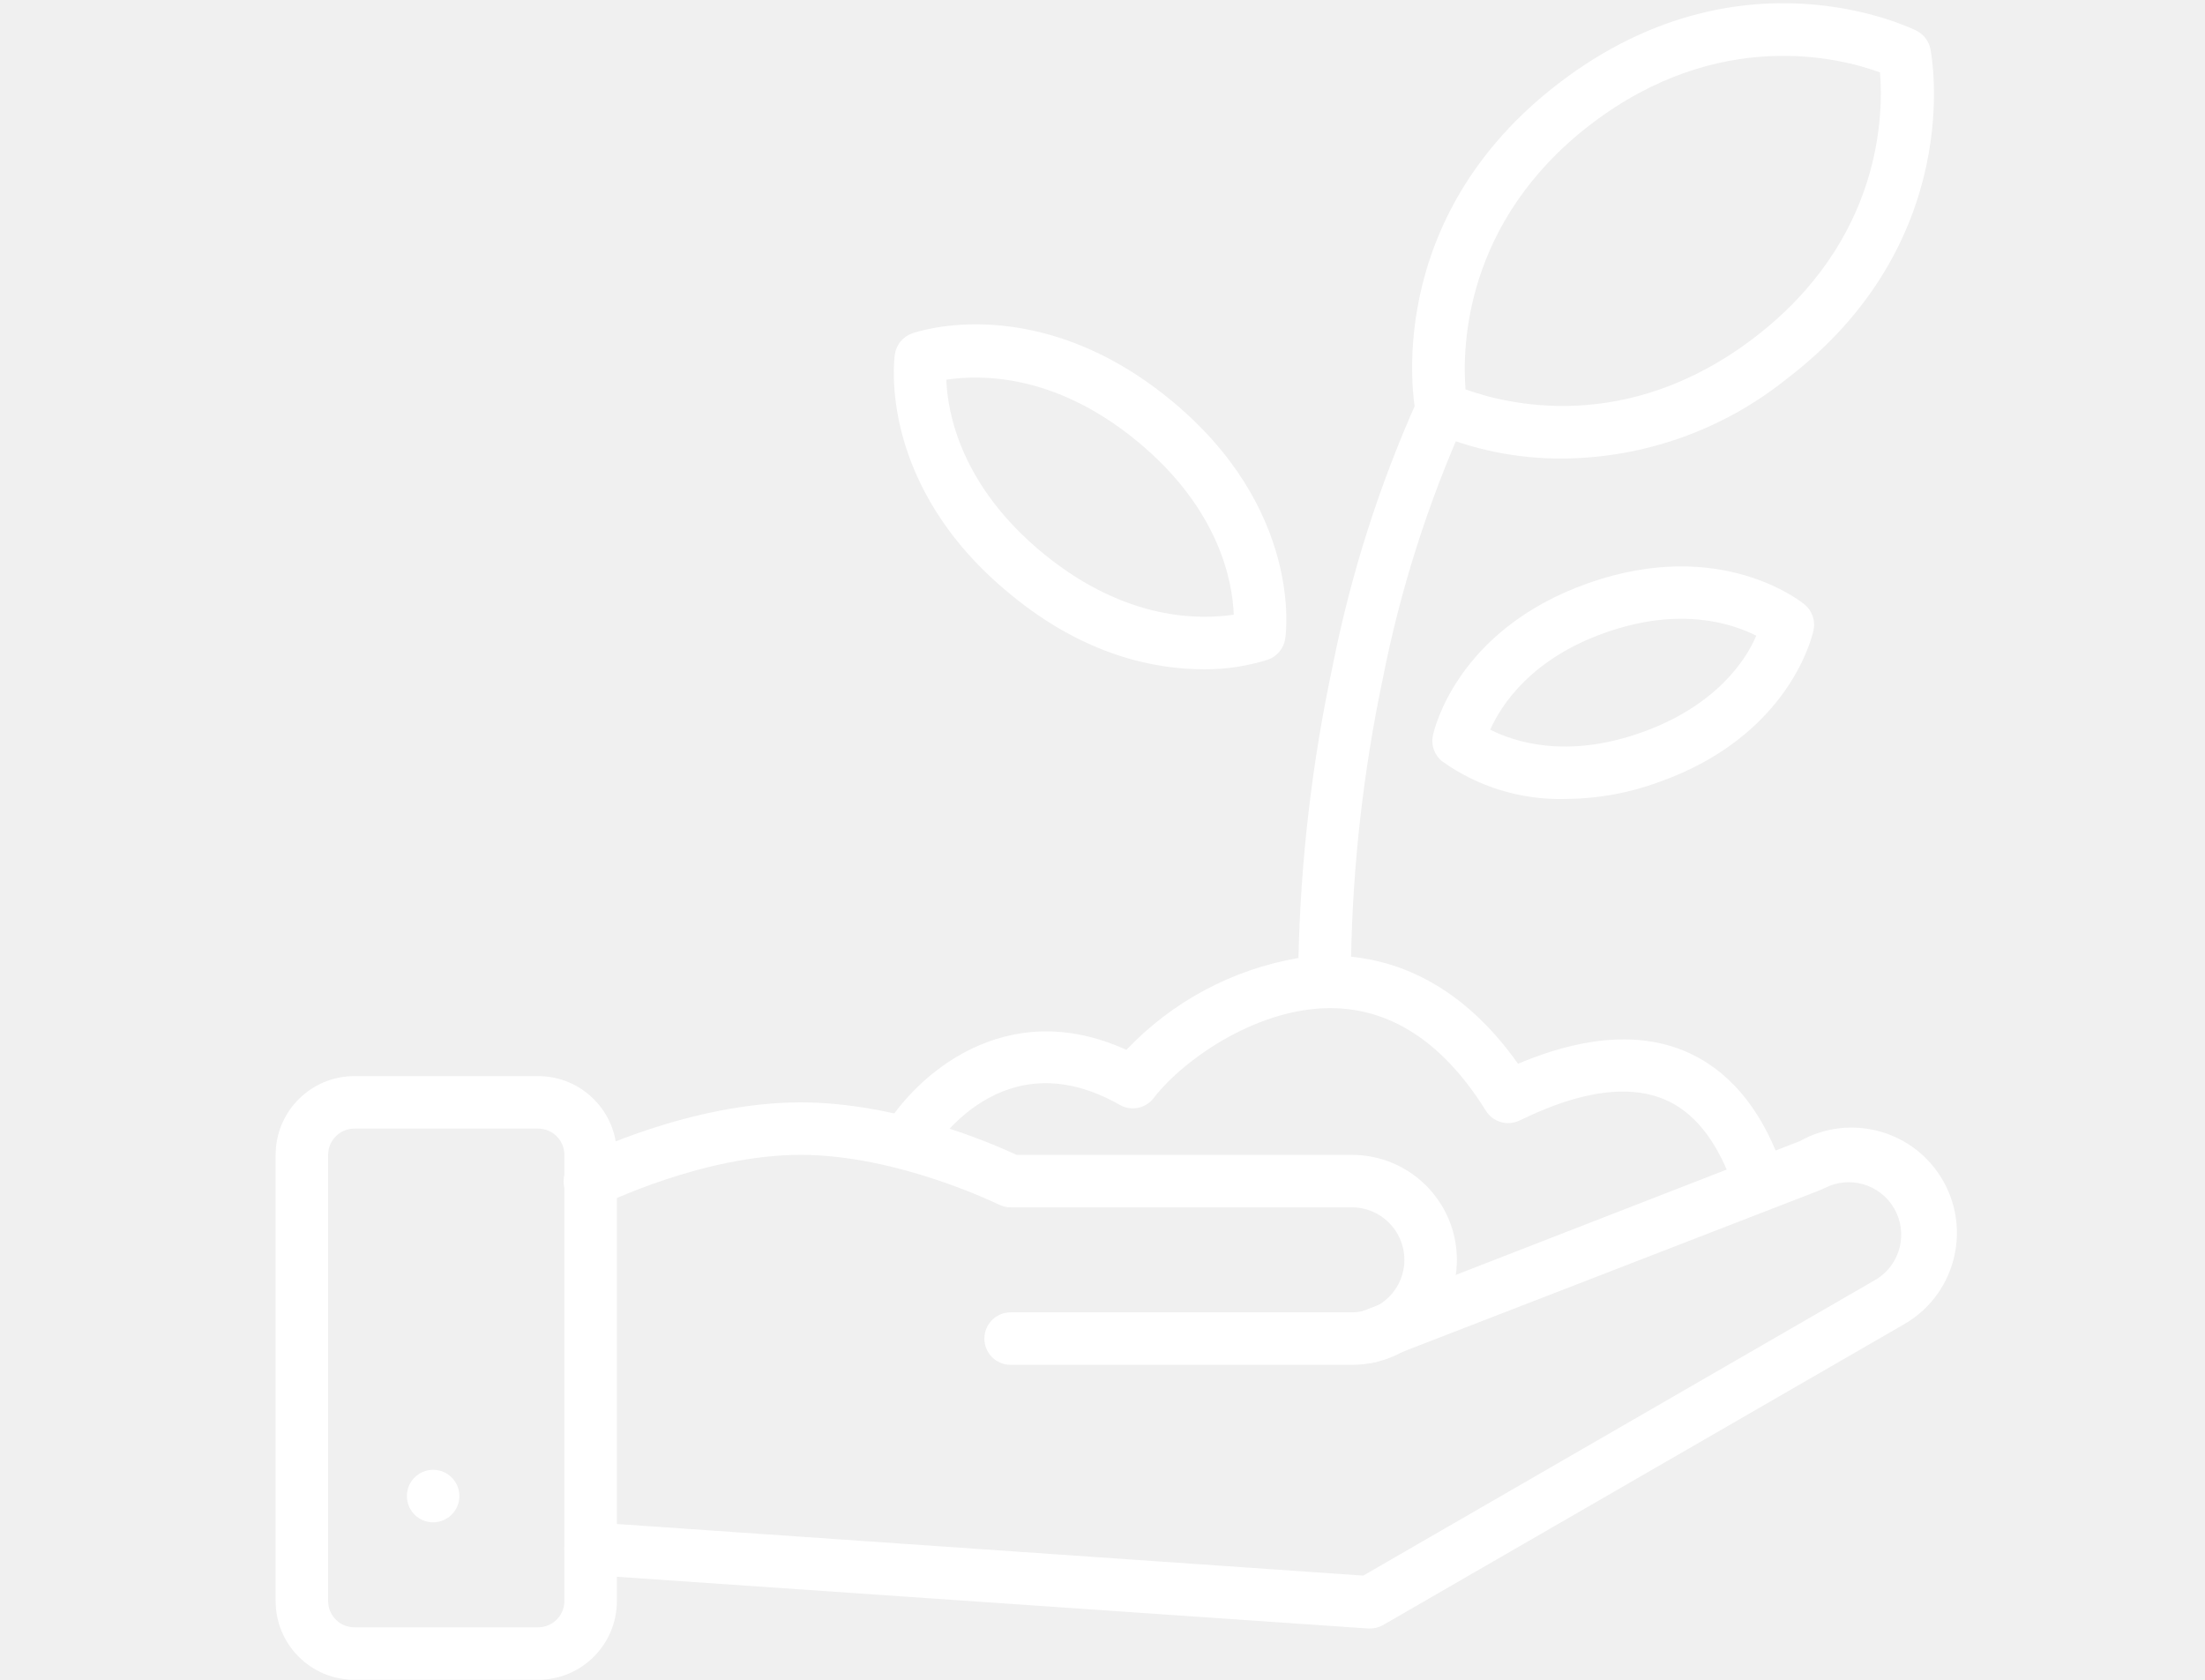
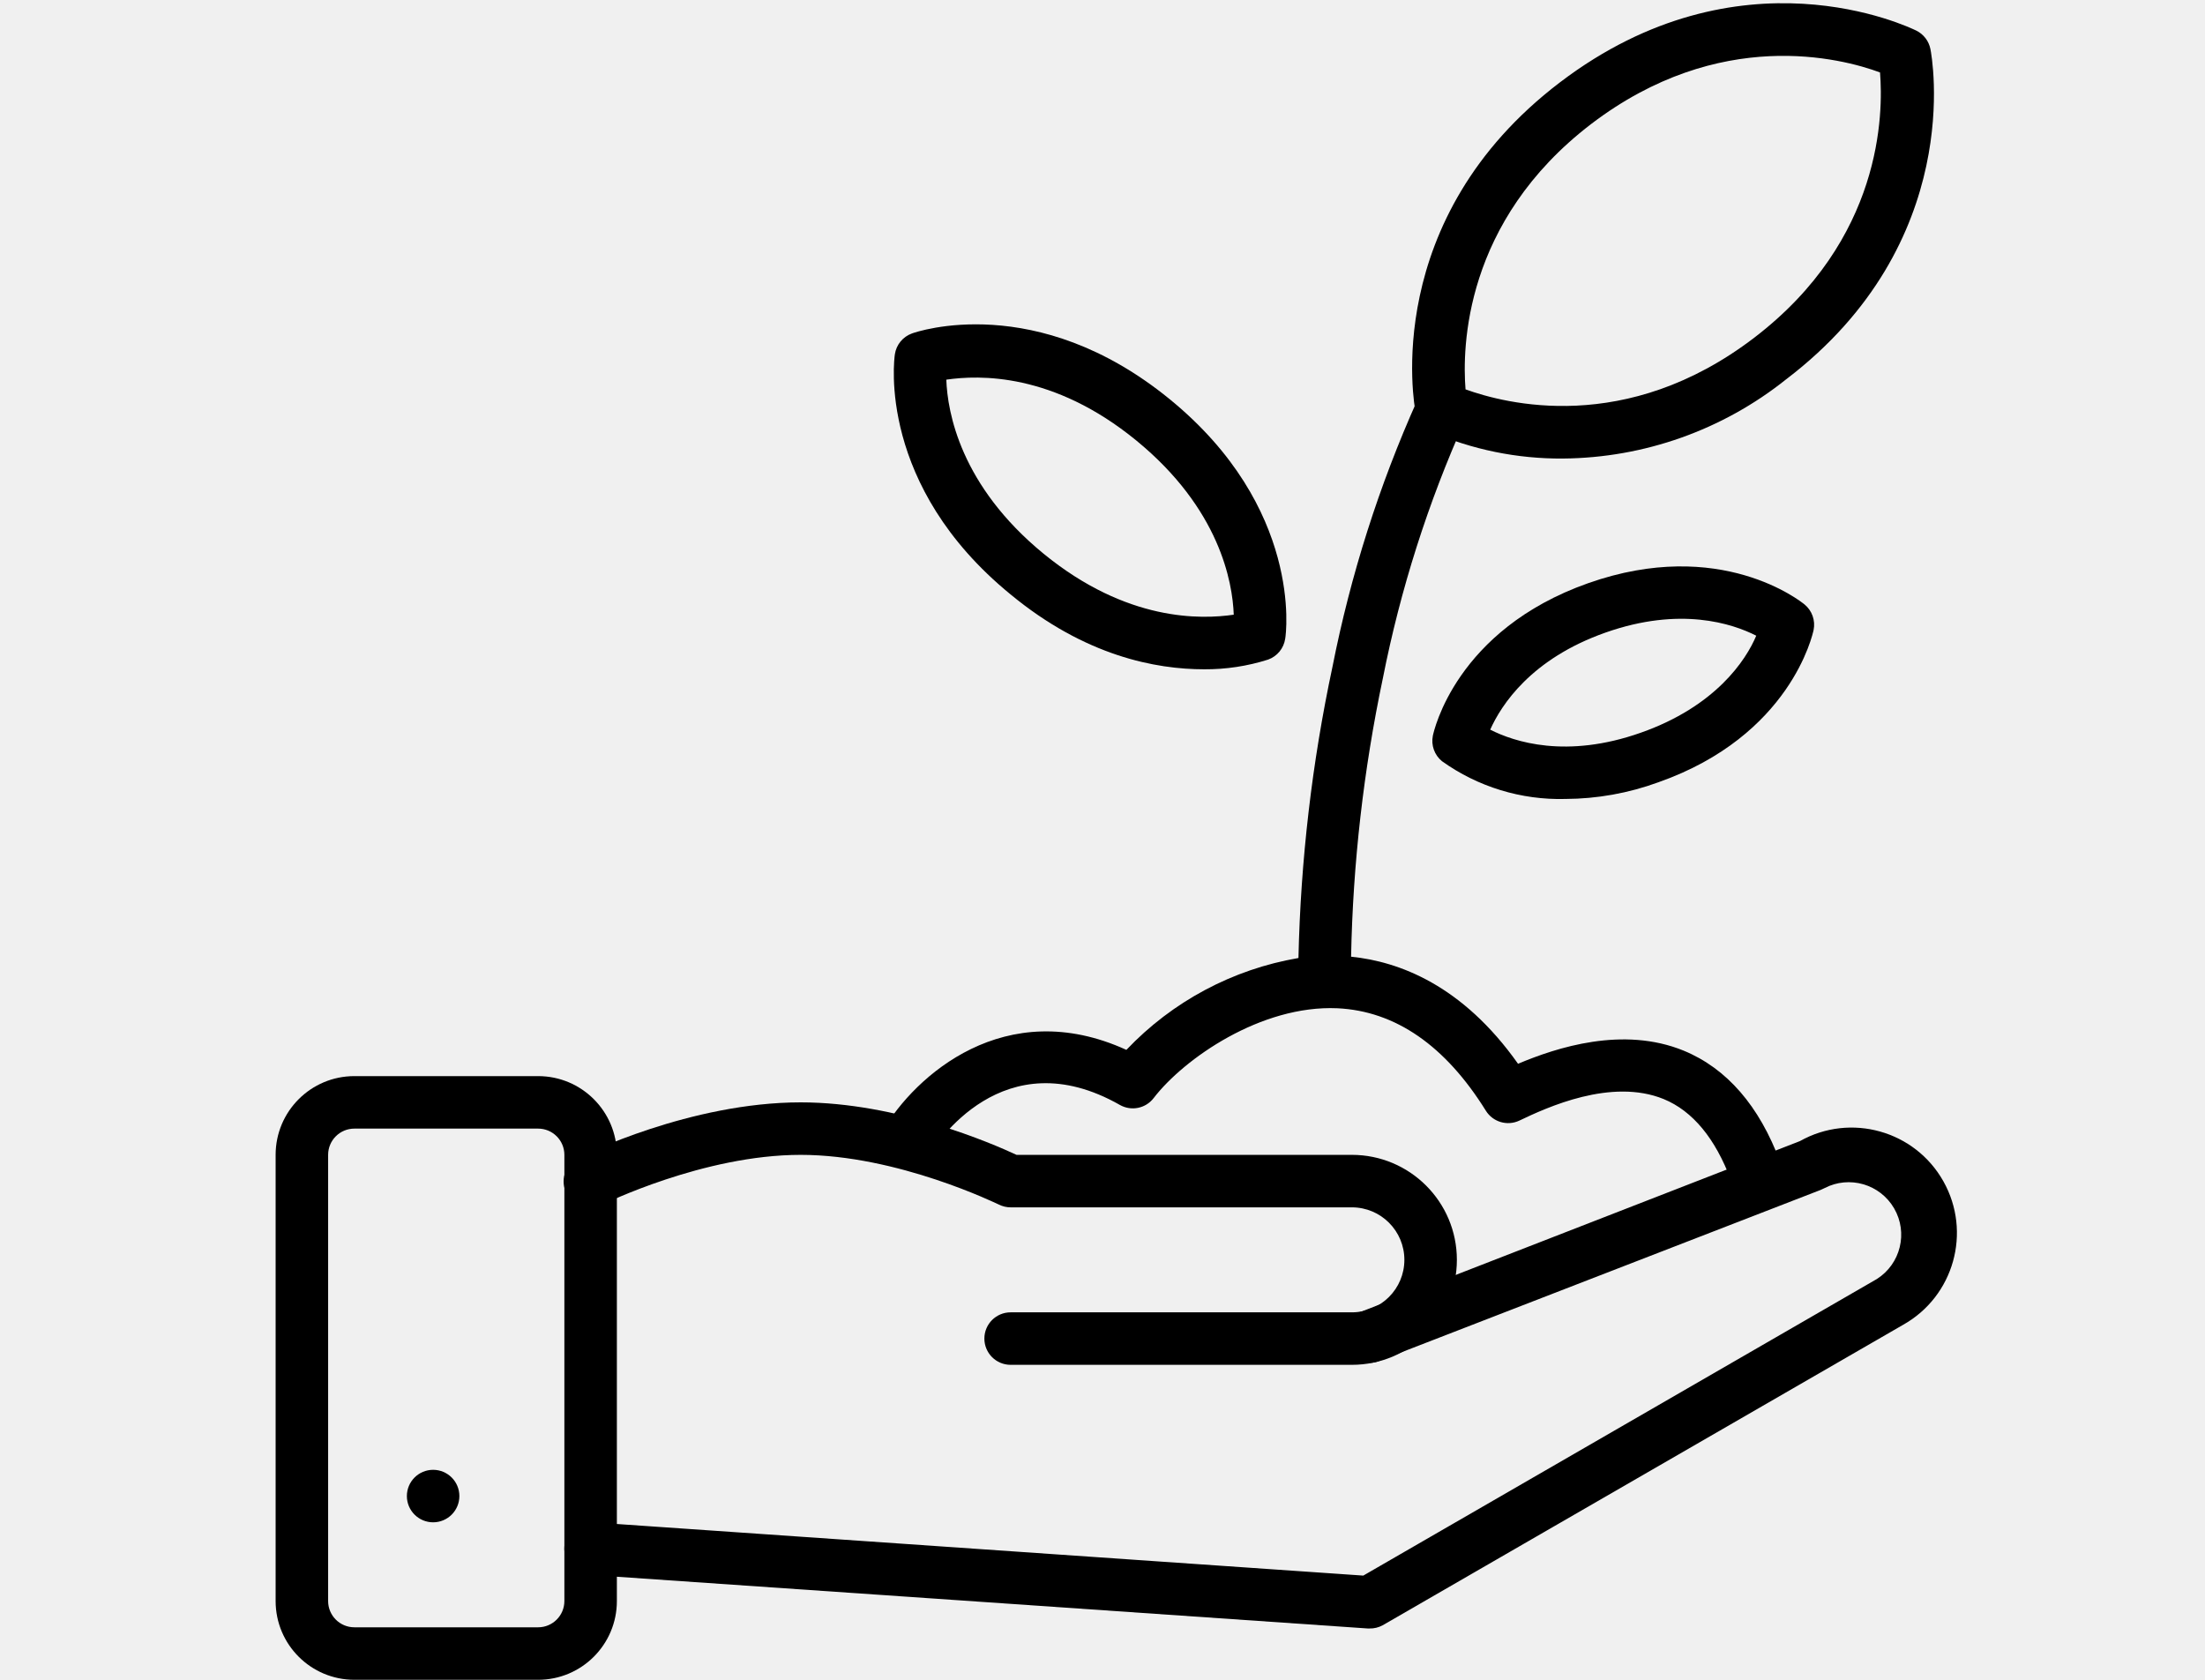
<svg xmlns="http://www.w3.org/2000/svg" id="ICON" viewBox="0 0 168 128">
  <defs>
    <style>.cls-1{fill:#fff;}</style>
  </defs>
  <g id="hand-certificate">
-     <path class="cls-1" d="M41,128H27a6,6,0,0,1-6-6V88a6,6,0,0,1,6-6H41a6,6,0,0,1,6,6v34A6,6,0,0,1,41,128ZM27,86a2,2,0,0,0-2,2v34a2,2,0,0,0,2,2H41a2,2,0,0,0,2-2V88a2,2,0,0,0-2-2Z" />
-     <circle class="cls-1" cx="33" cy="114" r="2" />
-     <path class="cls-1" d="M103,104H77a2,2,0,0,1,0-4h26a4,4,0,0,0,0-8H77a2,2,0,0,1-.89-.21C76,91.75,68.41,88,61,88s-15,3.75-15.11,3.79A2,2,0,1,1,44,88.26l.11-.05C44.45,88,52.62,84,61,84c7.38,0,14.61,3.14,16.45,4H103a8,8,0,0,1,0,16Z" />
-     <path class="cls-1" d="M104.34,124.09h-.13L44.86,120a2,2,0,0,1,.28-4l58.73,4.06L143,97.46a4,4,0,0,0-4-6.92l-.28.13-33.56,13a2,2,0,0,1-1.68-3.63,1.09,1.09,0,0,1,.23-.09l33.43-13a8,8,0,0,1,7.86,14l-39.66,22.9A2,2,0,0,1,104.34,124.09Z" />
+     <path className="cls-1" d="M41,128H27a6,6,0,0,1-6-6V88a6,6,0,0,1,6-6H41a6,6,0,0,1,6,6v34A6,6,0,0,1,41,128ZM27,86a2,2,0,0,0-2,2v34a2,2,0,0,0,2,2H41a2,2,0,0,0,2-2V88a2,2,0,0,0-2-2Z" />
+     <circle className="cls-1" cx="33" cy="114" r="2" />
+     <path className="cls-1" d="M103,104H77a2,2,0,0,1,0-4h26a4,4,0,0,0,0-8H77a2,2,0,0,1-.89-.21C76,91.75,68.41,88,61,88s-15,3.75-15.11,3.79A2,2,0,1,1,44,88.26l.11-.05C44.45,88,52.62,84,61,84c7.38,0,14.61,3.14,16.45,4H103a8,8,0,0,1,0,16Z" />
+     <path className="cls-1" d="M104.34,124.09h-.13L44.86,120a2,2,0,0,1,.28-4l58.73,4.06L143,97.46a4,4,0,0,0-4-6.92l-.28.13-33.56,13a2,2,0,0,1-1.68-3.63,1.09,1.09,0,0,1,.23-.09l33.43-13a8,8,0,0,1,7.86,14l-39.66,22.9A2,2,0,0,1,104.34,124.09Z" />
  </g>
-   <path class="cls-1" d="M91.75,51c-3.68,0-9.06-1-14.76-5.71h0C66.85,37,68.12,27.41,68.18,27a2,2,0,0,1,1.3-1.59c.38-.14,9.49-3.27,19.63,5S98,48.26,97.92,48.67a2,2,0,0,1-1.3,1.59A15.76,15.76,0,0,1,91.75,51ZM79.52,42.2c6.35,5.19,12,5,14.48,4.64-.09-2.48-1.07-8.07-7.42-13.27s-12-5-14.48-4.64C72.19,31.41,73.17,37,79.52,42.2Z" />
-   <path class="cls-1" d="M119.27,60.88A15.45,15.45,0,0,1,109.86,58a2,2,0,0,1-.69-1.94c.07-.33,1.75-8.06,11.83-11.62s16.23,1.41,16.49,1.62a2,2,0,0,1,.69,1.94c-.07.33-1.75,8.06-11.83,11.61h0A20.85,20.85,0,0,1,119.27,60.88Zm-5.73-5.28c1.83.93,5.8,2.24,11.48.23h0c5.68-2,8-5.51,8.79-7.39-1.83-.93-5.8-2.24-11.48-.24S114.38,53.72,113.54,55.6Z" />
-   <path class="cls-1" d="M135.63,88.54c-1.59-4.28-4.07-7.13-7.35-8.48-4.62-1.89-9.68-.24-12.62,1-4.24-6-9.07-7.79-12.72-8.16a113.75,113.75,0,0,1,2.42-21.21A91.22,91.22,0,0,1,111.63,32,2,2,0,0,0,108,30.36l0,.1a94.47,94.47,0,0,0-6.48,20.36A119,119,0,0,0,98.93,73a23.55,23.55,0,0,0-13.11,7c-9.25-4.22-16.12,2-18.54,6.13a2,2,0,0,0,3.44,2c.56-.93,5.71-9,14.61-3.93a2,2,0,0,0,2.57-.53c2.31-3,8.18-7.1,14-6.84,4.41.21,8.22,2.84,11.31,7.81a2,2,0,0,0,2.55.75c2.09-1,7-3.27,11-1.64,2.21.91,3.93,3,5.12,6.18a2,2,0,0,0,1.87,1.3,1.85,1.85,0,0,0,.7-.13A2,2,0,0,0,135.63,88.54Z" />
-   <path class="cls-1" d="M119.1,34.94a24.81,24.81,0,0,1-10.16-2.08,2,2,0,0,1-1.08-1.41c-.12-.6-2.71-14.75,11-25.18S145.43,2.06,146,2.33a2,2,0,0,1,1.08,1.41c.12.59,2.71,14.74-11,25.17A27.59,27.59,0,0,1,119.1,34.94Zm-7.44-5.27c3,1.08,12.22,3.54,22-3.94s9.83-17.1,9.58-20.21C140.3,4.43,131,2,121.23,9.45h0C111.51,16.89,111.41,26.55,111.66,29.67ZM120,7.86Z" />
+   <path className="cls-1" d="M91.75,51c-3.68,0-9.06-1-14.76-5.71h0C66.85,37,68.12,27.41,68.18,27a2,2,0,0,1,1.3-1.59c.38-.14,9.49-3.27,19.63,5S98,48.26,97.92,48.67a2,2,0,0,1-1.3,1.59A15.76,15.76,0,0,1,91.75,51ZM79.52,42.2c6.35,5.19,12,5,14.48,4.64-.09-2.48-1.07-8.07-7.42-13.27s-12-5-14.48-4.64C72.19,31.41,73.17,37,79.52,42.2Z" />
+   <path className="cls-1" d="M119.27,60.88A15.45,15.45,0,0,1,109.86,58a2,2,0,0,1-.69-1.94c.07-.33,1.75-8.06,11.83-11.62s16.23,1.41,16.49,1.62a2,2,0,0,1,.69,1.94c-.07.33-1.75,8.06-11.83,11.61h0A20.85,20.85,0,0,1,119.27,60.88Zm-5.73-5.28c1.83.93,5.8,2.24,11.48.23h0c5.68-2,8-5.51,8.79-7.39-1.83-.93-5.8-2.24-11.48-.24S114.38,53.72,113.54,55.6Z" />
+   <path className="cls-1" d="M135.63,88.54c-1.59-4.28-4.07-7.13-7.35-8.48-4.62-1.89-9.68-.24-12.62,1-4.24-6-9.07-7.79-12.72-8.16a113.75,113.75,0,0,1,2.42-21.21A91.22,91.22,0,0,1,111.63,32,2,2,0,0,0,108,30.36l0,.1a94.47,94.47,0,0,0-6.48,20.36A119,119,0,0,0,98.93,73a23.55,23.55,0,0,0-13.11,7c-9.25-4.22-16.12,2-18.54,6.13a2,2,0,0,0,3.44,2c.56-.93,5.71-9,14.61-3.93a2,2,0,0,0,2.57-.53c2.31-3,8.18-7.1,14-6.84,4.41.21,8.22,2.84,11.31,7.81a2,2,0,0,0,2.55.75c2.09-1,7-3.27,11-1.64,2.21.91,3.93,3,5.12,6.18a2,2,0,0,0,1.87,1.3,1.85,1.85,0,0,0,.7-.13A2,2,0,0,0,135.63,88.54Z" />
+   <path className="cls-1" d="M119.1,34.94a24.81,24.81,0,0,1-10.16-2.08,2,2,0,0,1-1.08-1.41c-.12-.6-2.71-14.75,11-25.18S145.43,2.06,146,2.33a2,2,0,0,1,1.08,1.41c.12.59,2.71,14.74-11,25.17A27.59,27.59,0,0,1,119.1,34.94Zm-7.44-5.27c3,1.08,12.22,3.54,22-3.94s9.83-17.1,9.58-20.21C140.3,4.43,131,2,121.23,9.45h0C111.51,16.89,111.41,26.55,111.66,29.67ZM120,7.86Z" />
</svg>
